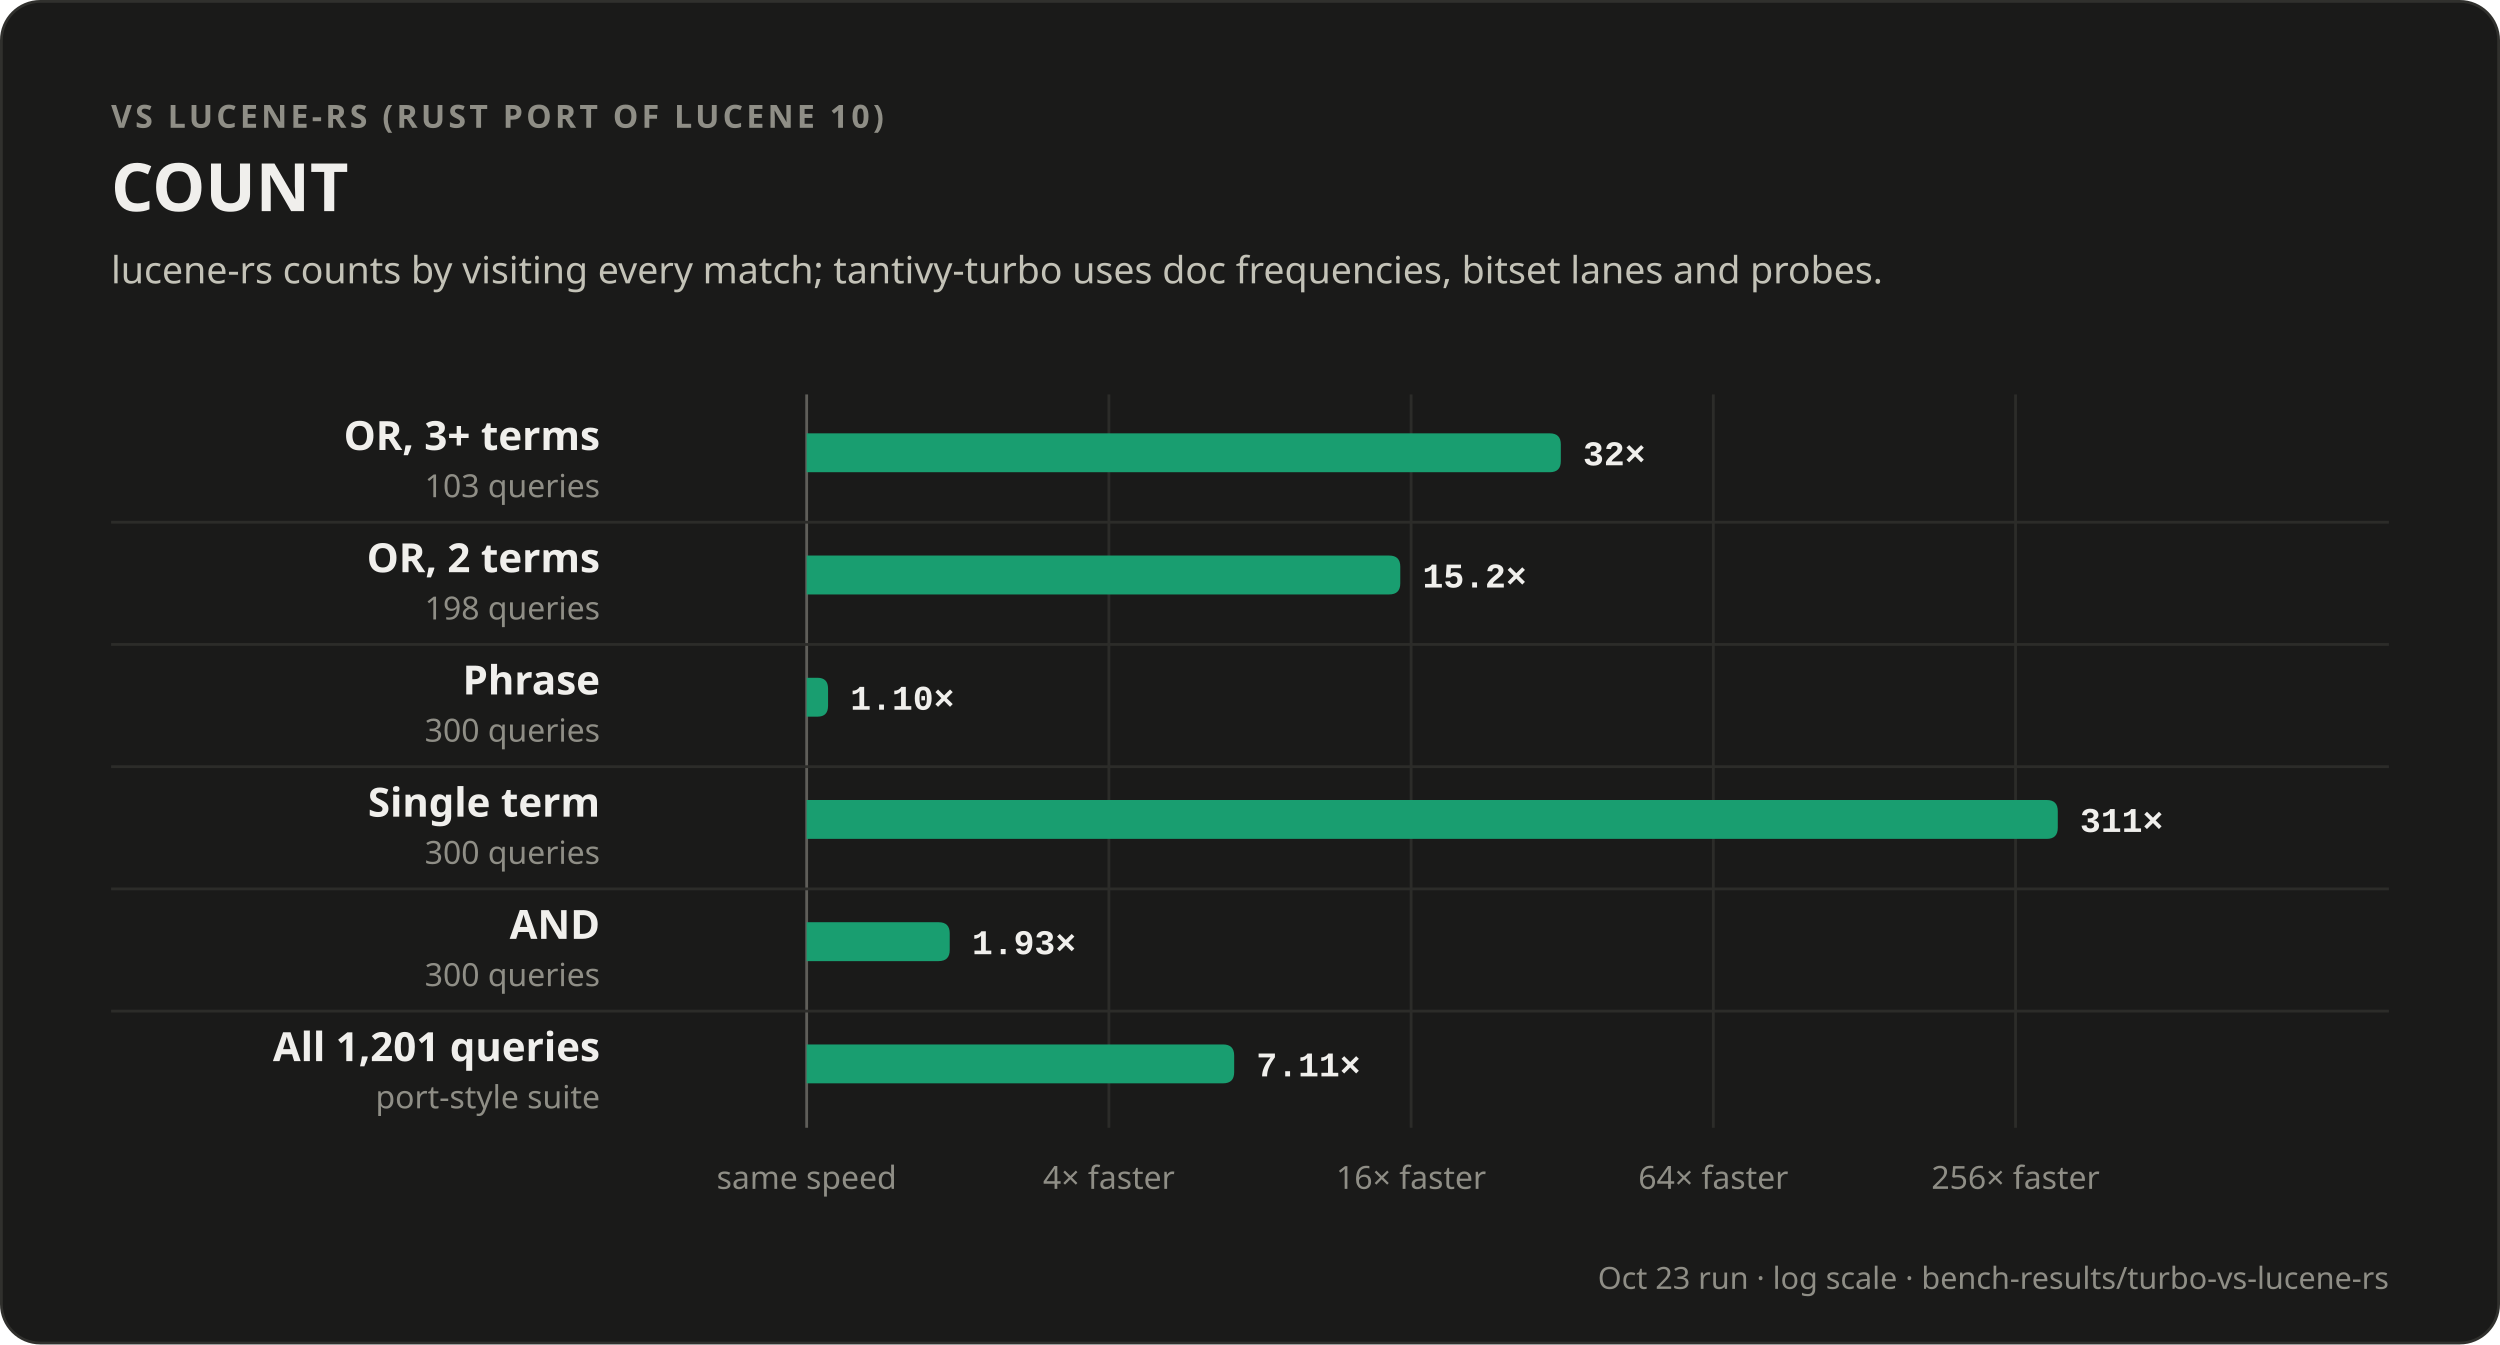
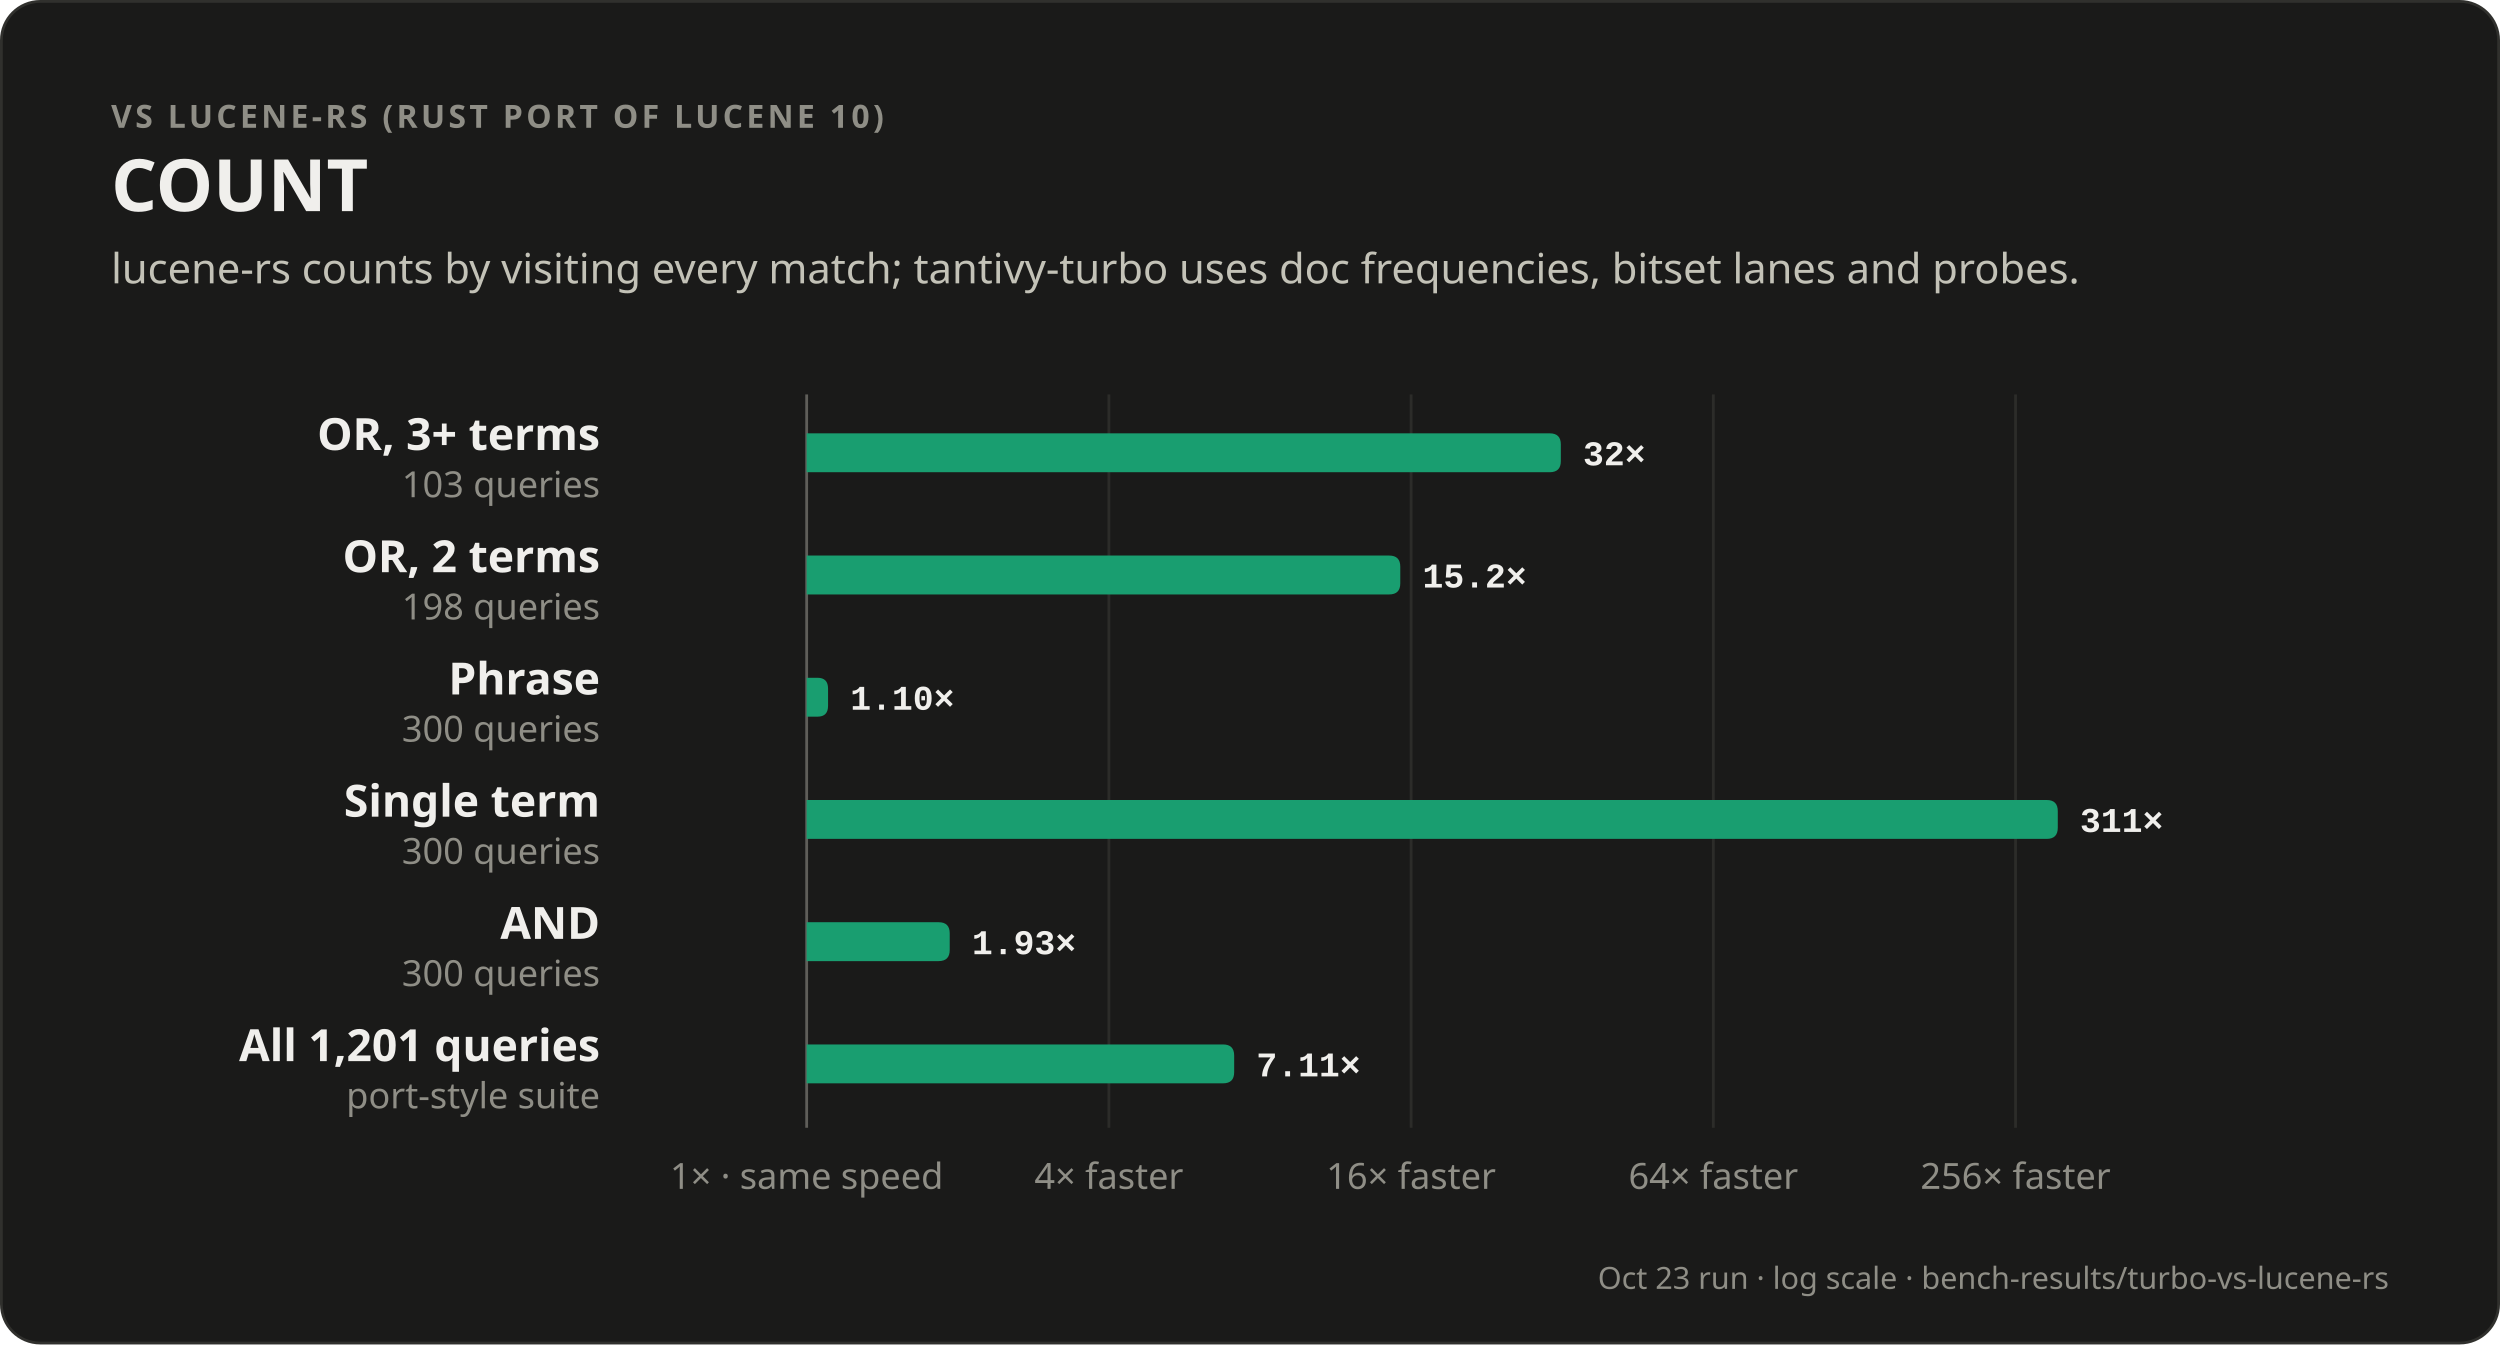
- <svg xmlns="http://www.w3.org/2000/svg" width="900" height="484" viewBox="0 0 900 484" role="img">
+ <svg xmlns="http://www.w3.org/2000/svg" width="900" height="484" viewBox="0 0 900 484" role="img" aria-labelledby="chart-title chart-description">
  <rect x="0.5" y="0.5" width="899" height="483" rx="14" fill="#1a1a19" stroke="#30302d" />
  <text x="40.0" y="46.0" font-size="11.5" font-weight="600" fill="#8f8e86" text-anchor="start" letter-spacing="1.2" font-family="-apple-system, BlinkMacSystemFont, 'Segoe UI', 'Noto Sans', Helvetica, Arial, sans-serif">VS LUCENE-RS (RUST PORT OF LUCENE 10)</text>
-   <text x="40.0" y="76.0" font-size="24" font-weight="700" fill="#f0efec" text-anchor="start" font-family="-apple-system, BlinkMacSystemFont, 'Segoe UI', 'Noto Sans', Helvetica, Arial, sans-serif">COUNT</text>
-   <text x="40.0" y="102.0" font-size="13.5" font-weight="400" fill="#c3c2b7" text-anchor="start" font-family="-apple-system, BlinkMacSystemFont, 'Segoe UI', 'Noto Sans', Helvetica, Arial, sans-serif">lucene-rs counts by visiting every match; tantivy-turbo uses doc frequencies, bitset lanes and probes.</text>
+   <text x="40.0" y="76.0" font-size="26" font-weight="700" fill="#f0efec" text-anchor="start" font-family="-apple-system, BlinkMacSystemFont, 'Segoe UI', 'Noto Sans', Helvetica, Arial, sans-serif">COUNT</text>
+   <text x="40.0" y="102.0" font-size="15" font-weight="400" fill="#c3c2b7" text-anchor="start" font-family="-apple-system, BlinkMacSystemFont, 'Segoe UI', 'Noto Sans', Helvetica, Arial, sans-serif">lucene-rs counts by visiting every match; tantivy-turbo uses doc frequencies, bitset lanes and probes.</text>
  <line x1="290.4" y1="142" x2="290.4" y2="406.0" stroke="#5f5e59" stroke-width="1" />
-   <text x="290.4" y="428.0" font-size="11.5" font-weight="400" fill="#8f8e86" text-anchor="middle" font-family="-apple-system, BlinkMacSystemFont, 'Segoe UI', 'Noto Sans', Helvetica, Arial, sans-serif">same speed</text>
+   <text x="290.4" y="428.0" font-size="13" font-weight="400" fill="#8f8e86" text-anchor="middle" font-family="-apple-system, BlinkMacSystemFont, 'Segoe UI', 'Noto Sans', Helvetica, Arial, sans-serif">1× · same speed</text>
  <line x1="399.2" y1="142" x2="399.2" y2="406.0" stroke="#2c2c29" stroke-width="1" />
-   <text x="399.2" y="428.0" font-size="11.5" font-weight="400" fill="#8f8e86" text-anchor="middle" font-family="-apple-system, BlinkMacSystemFont, 'Segoe UI', 'Noto Sans', Helvetica, Arial, sans-serif">4× faster</text>
+   <text x="399.2" y="428.0" font-size="13" font-weight="400" fill="#8f8e86" text-anchor="middle" font-family="-apple-system, BlinkMacSystemFont, 'Segoe UI', 'Noto Sans', Helvetica, Arial, sans-serif">4× faster</text>
  <line x1="508.0" y1="142" x2="508.0" y2="406.0" stroke="#2c2c29" stroke-width="1" />
-   <text x="508.0" y="428.0" font-size="11.5" font-weight="400" fill="#8f8e86" text-anchor="middle" font-family="-apple-system, BlinkMacSystemFont, 'Segoe UI', 'Noto Sans', Helvetica, Arial, sans-serif">16× faster</text>
+   <text x="508.0" y="428.0" font-size="13" font-weight="400" fill="#8f8e86" text-anchor="middle" font-family="-apple-system, BlinkMacSystemFont, 'Segoe UI', 'Noto Sans', Helvetica, Arial, sans-serif">16× faster</text>
  <line x1="616.8" y1="142" x2="616.8" y2="406.0" stroke="#2c2c29" stroke-width="1" />
-   <text x="616.8" y="428.0" font-size="11.5" font-weight="400" fill="#8f8e86" text-anchor="middle" font-family="-apple-system, BlinkMacSystemFont, 'Segoe UI', 'Noto Sans', Helvetica, Arial, sans-serif">64× faster</text>
+   <text x="616.8" y="428.0" font-size="13" font-weight="400" fill="#8f8e86" text-anchor="middle" font-family="-apple-system, BlinkMacSystemFont, 'Segoe UI', 'Noto Sans', Helvetica, Arial, sans-serif">64× faster</text>
  <line x1="725.6" y1="142" x2="725.6" y2="406.0" stroke="#2c2c29" stroke-width="1" />
-   <text x="725.6" y="428.0" font-size="11.5" font-weight="400" fill="#8f8e86" text-anchor="middle" font-family="-apple-system, BlinkMacSystemFont, 'Segoe UI', 'Noto Sans', Helvetica, Arial, sans-serif">256× faster</text>
-   <text x="216.0" y="162.0" font-size="14.5" font-weight="600" fill="#f0efec" text-anchor="end" font-family="-apple-system, BlinkMacSystemFont, 'Segoe UI', 'Noto Sans', Helvetica, Arial, sans-serif">OR, 3+ terms</text>
-   <text x="216.0" y="179.0" font-size="11.5" font-weight="400" fill="#8f8e86" text-anchor="end" font-family="-apple-system, BlinkMacSystemFont, 'Segoe UI', 'Noto Sans', Helvetica, Arial, sans-serif">103 queries</text>
+   <text x="725.6" y="428.0" font-size="13" font-weight="400" fill="#8f8e86" text-anchor="middle" font-family="-apple-system, BlinkMacSystemFont, 'Segoe UI', 'Noto Sans', Helvetica, Arial, sans-serif">256× faster</text>
+   <text x="216.0" y="162.0" font-size="16" font-weight="600" fill="#f0efec" text-anchor="end" font-family="-apple-system, BlinkMacSystemFont, 'Segoe UI', 'Noto Sans', Helvetica, Arial, sans-serif">OR, 3+ terms</text>
+   <text x="216.0" y="179.0" font-size="13" font-weight="400" fill="#8f8e86" text-anchor="end" font-family="-apple-system, BlinkMacSystemFont, 'Segoe UI', 'Noto Sans', Helvetica, Arial, sans-serif">103 queries</text>
  <path d="M290.4,156.0 H557.9 Q561.9,156.0 561.9,160.0 V166.0 Q561.9,170.0 557.9,170.0 H290.4 Z" fill="#199e70" />
  <text x="569.9" y="167.5" font-size="12.5" font-weight="600" fill="#f0efec" text-anchor="start" font-family="ui-monospace, SFMono-Regular, 'SF Mono', Menlo, Consolas, 'Liberation Mono', monospace">32×</text>
-   <line x1="40" y1="188.0" x2="860" y2="188.0" stroke="#2c2c29" />
-   <text x="216.0" y="206.0" font-size="14.5" font-weight="600" fill="#f0efec" text-anchor="end" font-family="-apple-system, BlinkMacSystemFont, 'Segoe UI', 'Noto Sans', Helvetica, Arial, sans-serif">OR, 2 terms</text>
-   <text x="216.0" y="223.0" font-size="11.5" font-weight="400" fill="#8f8e86" text-anchor="end" font-family="-apple-system, BlinkMacSystemFont, 'Segoe UI', 'Noto Sans', Helvetica, Arial, sans-serif">198 queries</text>
+   <text x="216.0" y="206.0" font-size="16" font-weight="600" fill="#f0efec" text-anchor="end" font-family="-apple-system, BlinkMacSystemFont, 'Segoe UI', 'Noto Sans', Helvetica, Arial, sans-serif">OR, 2 terms</text>
+   <text x="216.0" y="223.0" font-size="13" font-weight="400" fill="#8f8e86" text-anchor="end" font-family="-apple-system, BlinkMacSystemFont, 'Segoe UI', 'Noto Sans', Helvetica, Arial, sans-serif">198 queries</text>
  <path d="M290.4,200.0 H500.1 Q504.1,200.0 504.1,204.0 V210.0 Q504.1,214.0 500.1,214.0 H290.4 Z" fill="#199e70" />
  <text x="512.1" y="211.5" font-size="12.5" font-weight="600" fill="#f0efec" text-anchor="start" font-family="ui-monospace, SFMono-Regular, 'SF Mono', Menlo, Consolas, 'Liberation Mono', monospace">15.2×</text>
-   <line x1="40" y1="232.0" x2="860" y2="232.0" stroke="#2c2c29" />
-   <text x="216.0" y="250.0" font-size="14.5" font-weight="600" fill="#f0efec" text-anchor="end" font-family="-apple-system, BlinkMacSystemFont, 'Segoe UI', 'Noto Sans', Helvetica, Arial, sans-serif">Phrase</text>
-   <text x="216.0" y="267.0" font-size="11.5" font-weight="400" fill="#8f8e86" text-anchor="end" font-family="-apple-system, BlinkMacSystemFont, 'Segoe UI', 'Noto Sans', Helvetica, Arial, sans-serif">300 queries</text>
+   <text x="216.0" y="250.0" font-size="16" font-weight="600" fill="#f0efec" text-anchor="end" font-family="-apple-system, BlinkMacSystemFont, 'Segoe UI', 'Noto Sans', Helvetica, Arial, sans-serif">Phrase</text>
+   <text x="216.0" y="267.0" font-size="13" font-weight="400" fill="#8f8e86" text-anchor="end" font-family="-apple-system, BlinkMacSystemFont, 'Segoe UI', 'Noto Sans', Helvetica, Arial, sans-serif">300 queries</text>
  <path d="M290.4,244.0 H294.3 Q298.1,244.0 298.1,247.9 V254.1 Q298.1,258.0 294.3,258.0 H290.4 Z" fill="#199e70" />
  <text x="306.1" y="255.5" font-size="12.5" font-weight="600" fill="#f0efec" text-anchor="start" font-family="ui-monospace, SFMono-Regular, 'SF Mono', Menlo, Consolas, 'Liberation Mono', monospace">1.10×</text>
-   <line x1="40" y1="276.0" x2="860" y2="276.0" stroke="#2c2c29" />
-   <text x="216.0" y="294.0" font-size="14.5" font-weight="600" fill="#f0efec" text-anchor="end" font-family="-apple-system, BlinkMacSystemFont, 'Segoe UI', 'Noto Sans', Helvetica, Arial, sans-serif">Single term</text>
-   <text x="216.0" y="311.0" font-size="11.5" font-weight="400" fill="#8f8e86" text-anchor="end" font-family="-apple-system, BlinkMacSystemFont, 'Segoe UI', 'Noto Sans', Helvetica, Arial, sans-serif">300 queries</text>
+   <text x="216.0" y="294.0" font-size="16" font-weight="600" fill="#f0efec" text-anchor="end" font-family="-apple-system, BlinkMacSystemFont, 'Segoe UI', 'Noto Sans', Helvetica, Arial, sans-serif">Single term</text>
+   <text x="216.0" y="311.0" font-size="13" font-weight="400" fill="#8f8e86" text-anchor="end" font-family="-apple-system, BlinkMacSystemFont, 'Segoe UI', 'Noto Sans', Helvetica, Arial, sans-serif">300 queries</text>
  <path d="M290.4,288.0 H736.8 Q740.8,288.0 740.8,292.0 V298.0 Q740.8,302.0 736.8,302.0 H290.4 Z" fill="#199e70" />
  <text x="748.8" y="299.5" font-size="12.5" font-weight="600" fill="#f0efec" text-anchor="start" font-family="ui-monospace, SFMono-Regular, 'SF Mono', Menlo, Consolas, 'Liberation Mono', monospace">311×</text>
-   <line x1="40" y1="320.0" x2="860" y2="320.0" stroke="#2c2c29" />
-   <text x="216.0" y="338.0" font-size="14.5" font-weight="600" fill="#f0efec" text-anchor="end" font-family="-apple-system, BlinkMacSystemFont, 'Segoe UI', 'Noto Sans', Helvetica, Arial, sans-serif">AND</text>
-   <text x="216.0" y="355.0" font-size="11.5" font-weight="400" fill="#8f8e86" text-anchor="end" font-family="-apple-system, BlinkMacSystemFont, 'Segoe UI', 'Noto Sans', Helvetica, Arial, sans-serif">300 queries</text>
+   <text x="216.0" y="338.0" font-size="16" font-weight="600" fill="#f0efec" text-anchor="end" font-family="-apple-system, BlinkMacSystemFont, 'Segoe UI', 'Noto Sans', Helvetica, Arial, sans-serif">AND</text>
+   <text x="216.0" y="355.0" font-size="13" font-weight="400" fill="#8f8e86" text-anchor="end" font-family="-apple-system, BlinkMacSystemFont, 'Segoe UI', 'Noto Sans', Helvetica, Arial, sans-serif">300 queries</text>
  <path d="M290.4,332.0 H337.9 Q341.9,332.0 341.9,336.0 V342.0 Q341.9,346.0 337.9,346.0 H290.4 Z" fill="#199e70" />
  <text x="349.9" y="343.5" font-size="12.5" font-weight="600" fill="#f0efec" text-anchor="start" font-family="ui-monospace, SFMono-Regular, 'SF Mono', Menlo, Consolas, 'Liberation Mono', monospace">1.93×</text>
-   <line x1="40" y1="364.0" x2="860" y2="364.0" stroke="#2c2c29" />
-   <text x="216.0" y="382.0" font-size="14.5" font-weight="600" fill="#f0efec" text-anchor="end" font-family="-apple-system, BlinkMacSystemFont, 'Segoe UI', 'Noto Sans', Helvetica, Arial, sans-serif">All 1,201 queries</text>
-   <text x="216.0" y="399.0" font-size="11.5" font-weight="400" fill="#8f8e86" text-anchor="end" font-family="-apple-system, BlinkMacSystemFont, 'Segoe UI', 'Noto Sans', Helvetica, Arial, sans-serif">port-style suite</text>
+   <text x="216.0" y="382.0" font-size="16" font-weight="600" fill="#f0efec" text-anchor="end" font-family="-apple-system, BlinkMacSystemFont, 'Segoe UI', 'Noto Sans', Helvetica, Arial, sans-serif">All 1,201 queries</text>
+   <text x="216.0" y="399.0" font-size="13" font-weight="400" fill="#8f8e86" text-anchor="end" font-family="-apple-system, BlinkMacSystemFont, 'Segoe UI', 'Noto Sans', Helvetica, Arial, sans-serif">port-style suite</text>
  <path d="M290.4,376.0 H440.3 Q444.3,376.0 444.3,380.0 V386.0 Q444.3,390.0 440.3,390.0 H290.4 Z" fill="#199e70" />
  <text x="452.3" y="387.5" font-size="12.5" font-weight="600" fill="#f0efec" text-anchor="start" font-family="ui-monospace, SFMono-Regular, 'SF Mono', Menlo, Consolas, 'Liberation Mono', monospace">7.11×</text>
  <text x="860.0" y="464.0" font-size="11" font-weight="400" fill="#8f8e86" text-anchor="end" font-family="-apple-system, BlinkMacSystemFont, 'Segoe UI', 'Noto Sans', Helvetica, Arial, sans-serif">Oct 23 run · log scale · bench-results/turbo-vs-lucene-rs</text>
</svg>
